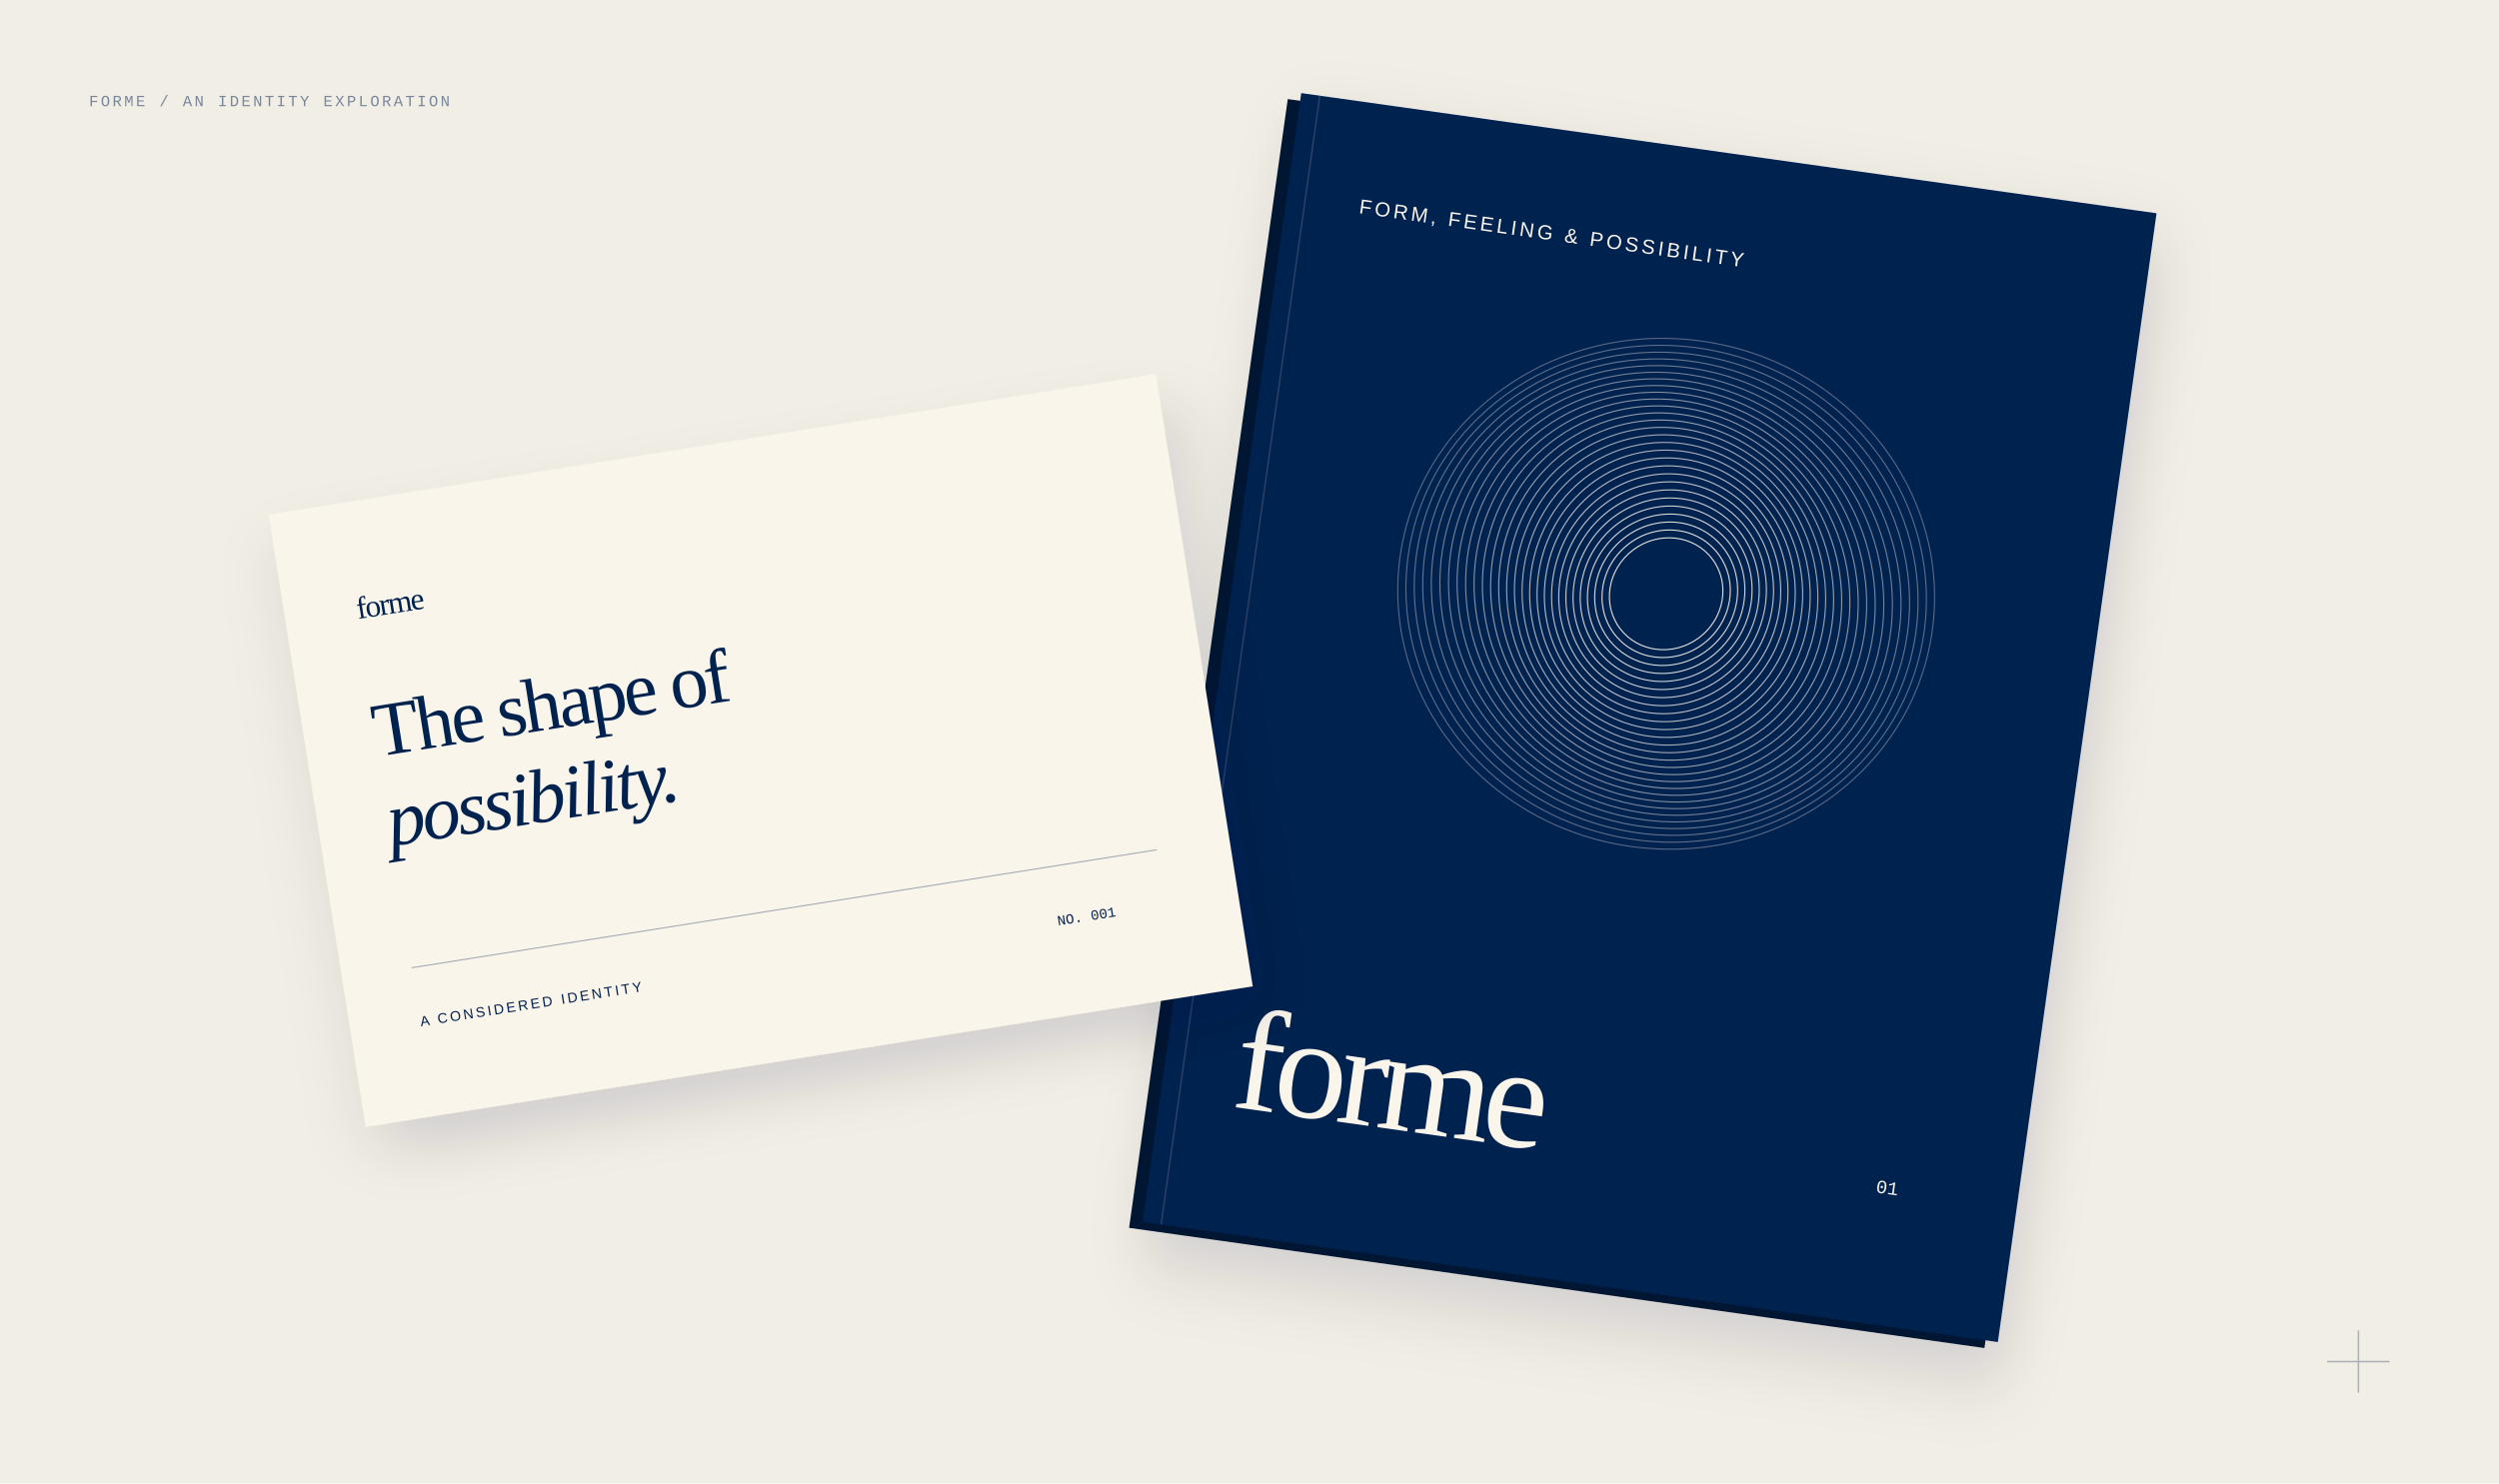
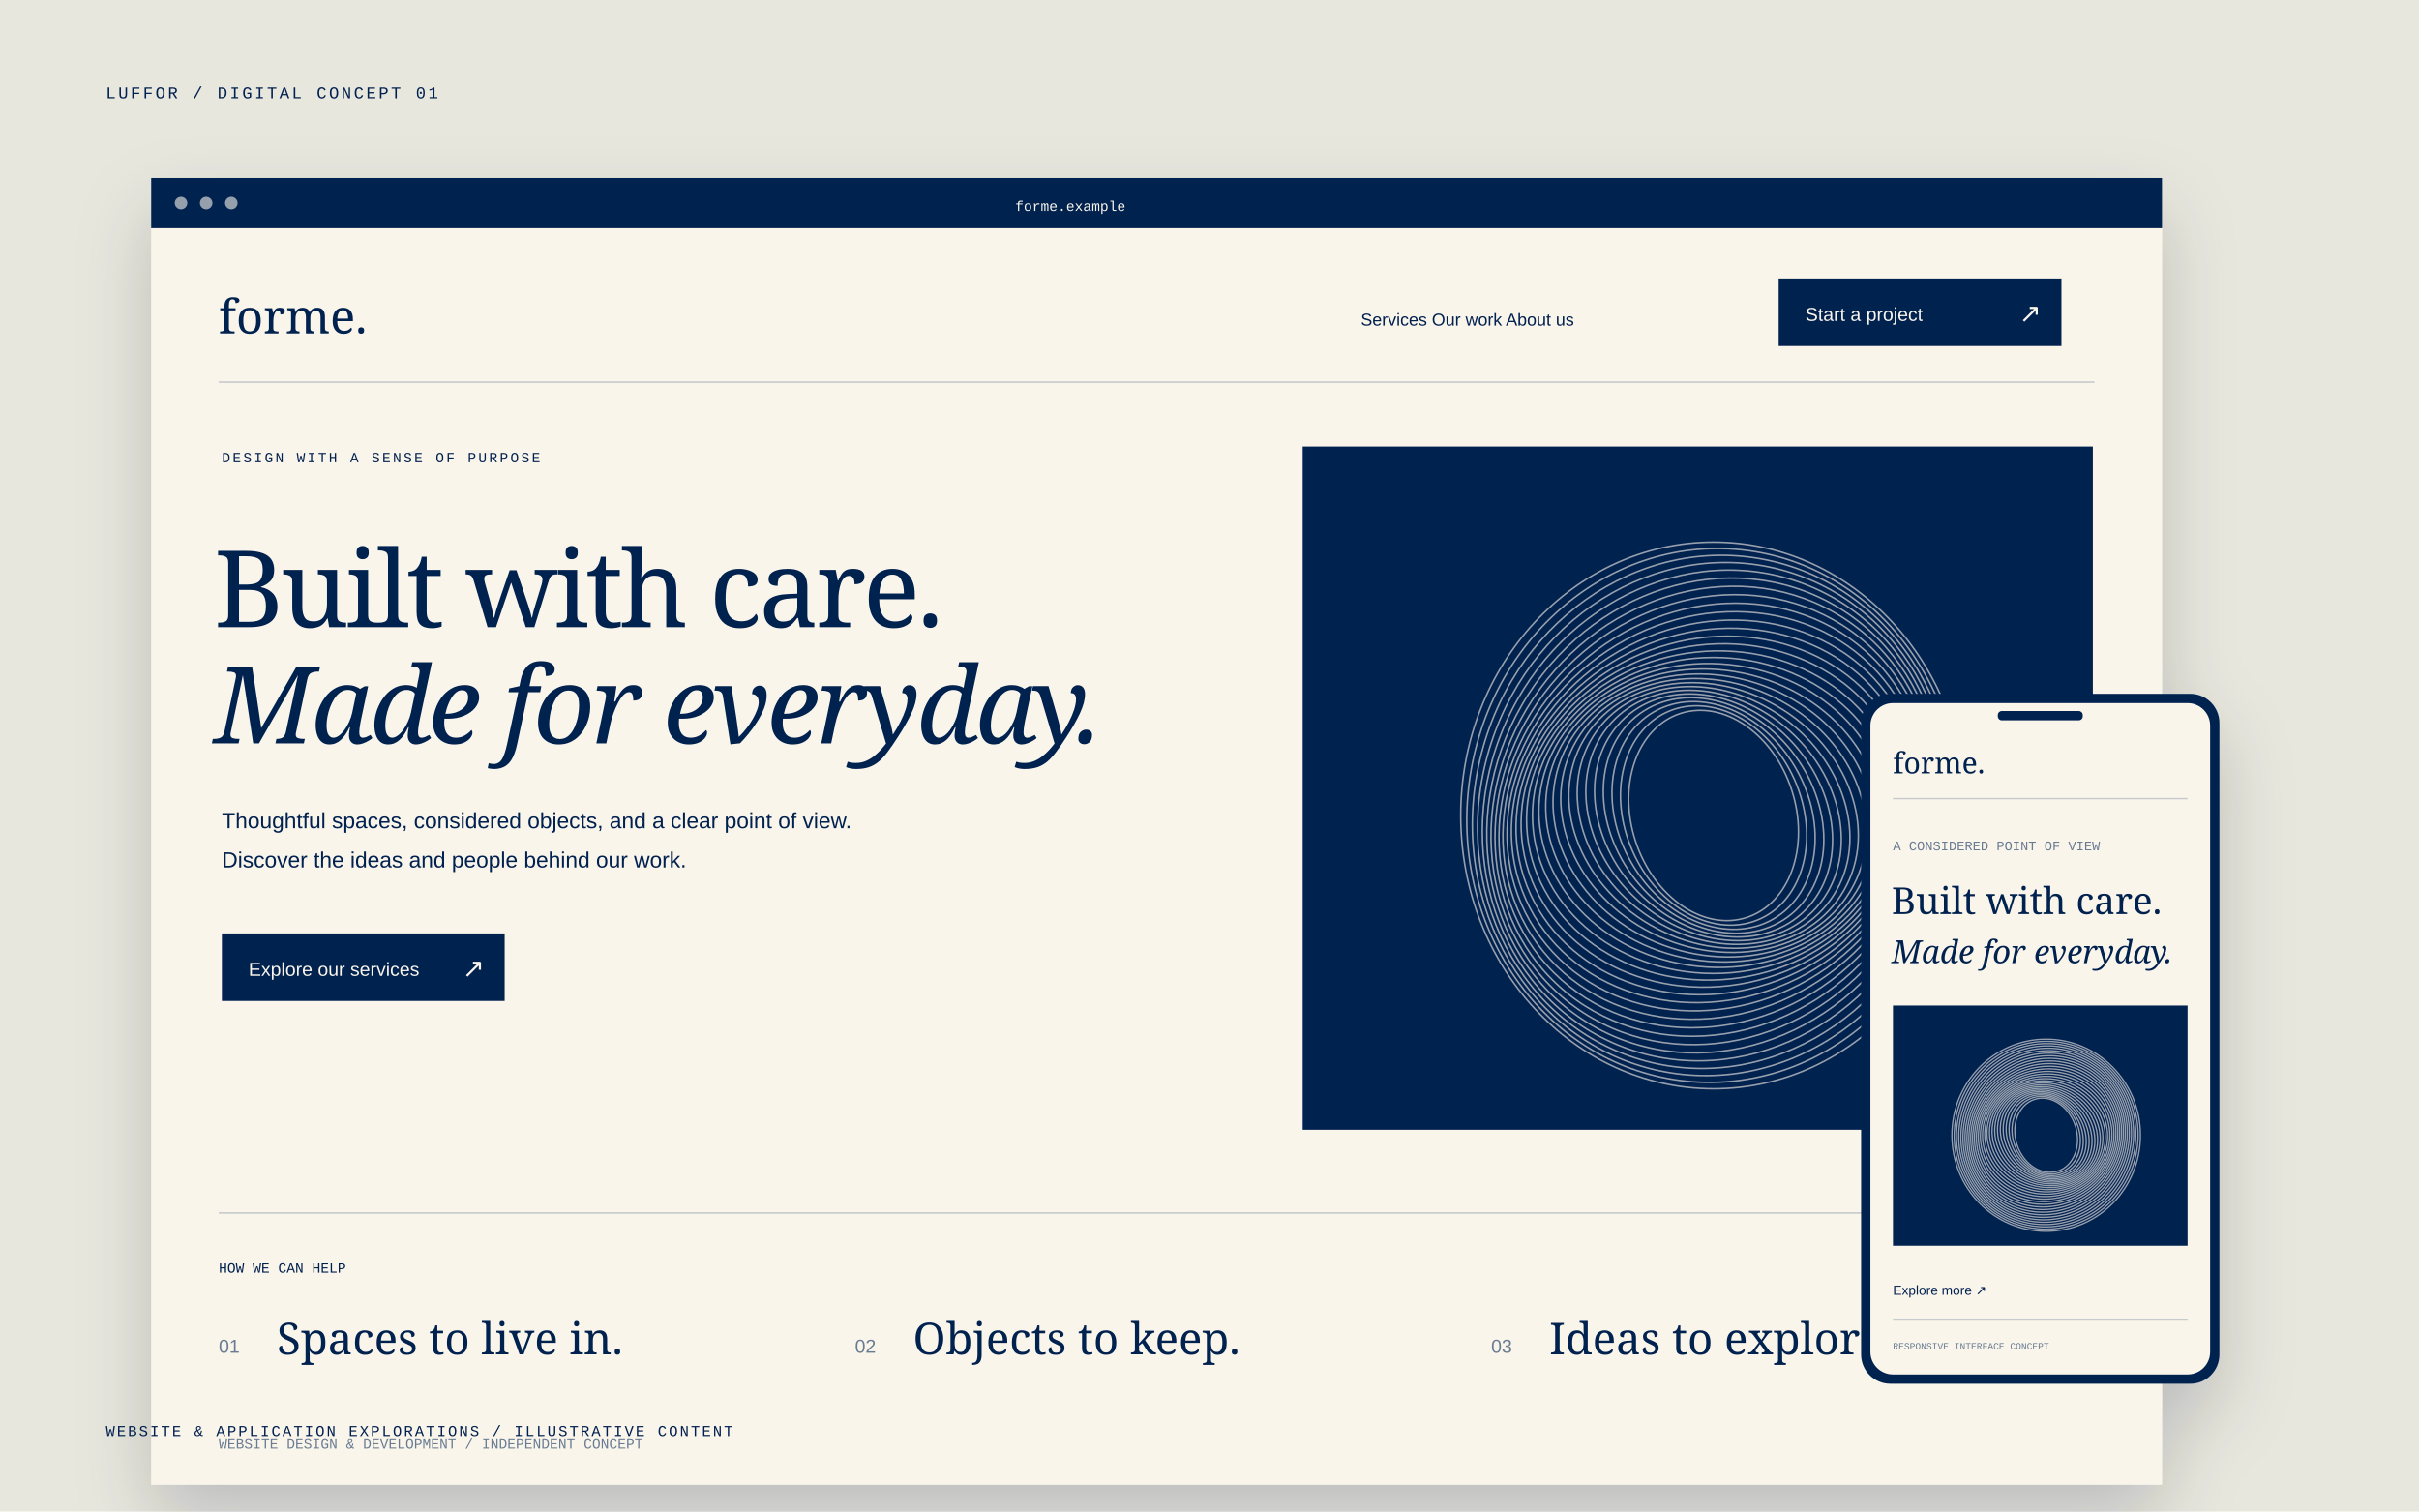
- <svg xmlns="http://www.w3.org/2000/svg" width="1600" height="950" viewBox="0 0 1600 950">
+ <svg xmlns="http://www.w3.org/2000/svg" width="1600" height="1000" viewBox="0 0 1600 1000">
  <defs>
-     <filter id="paper">
-       <feTurbulence type="fractalNoise" baseFrequency=".65" numOctaves="3" stitchTiles="stitch" />
-       <feColorMatrix type="saturate" values="0" />
-       <feComponentTransfer>
-         <feFuncA type="linear" slope=".035" />
-       </feComponentTransfer>
-       <feBlend in="SourceGraphic" mode="multiply" />
-     </filter>
-     <filter id="shadow" x="-40%" y="-40%" width="180%" height="180%">
-       <feDropShadow dx="8" dy="20" stdDeviation="20" flood-color="#011733" flood-opacity=".13" />
+     <filter id="shadow" x="-30%" y="-30%" width="160%" height="180%">
+       <feDropShadow dx="0" dy="22" stdDeviation="24" flood-color="#011733" flood-opacity=".18" />
    </filter>
  </defs>
-   <path fill="#f9f5eb" d="M0 0h1600v950H0z" />
-   <path fill="#02204f" opacity=".035" d="M0 0h1600v950H0z" />
-   <g filter="url(#shadow)" transform="rotate(8 1060 450)">
-     <rect x="773" y="100" width="553" height="730" fill="#011733" />
-     <rect x="781" y="95" width="553" height="730" fill="#02204f" />
-     <path d="M793 95v730" stroke="#f9f5eb" opacity=".15" />
-     <ellipse cx="1057" cy="380" rx="172" ry="163.4" transform="rotate(0 1057 380)" fill="none" stroke="#f9f5eb" stroke-width=".7" opacity="0.35" />
-     <ellipse cx="1057" cy="380" rx="167" ry="158.65" transform="rotate(5 1057 380)" fill="none" stroke="#f9f5eb" stroke-width=".7" opacity="0.371" />
-     <ellipse cx="1057" cy="380" rx="162" ry="153.9" transform="rotate(10 1057 380)" fill="none" stroke="#f9f5eb" stroke-width=".7" opacity="0.393" />
-     <ellipse cx="1057" cy="380" rx="157" ry="149.15" transform="rotate(15 1057 380)" fill="none" stroke="#f9f5eb" stroke-width=".7" opacity="0.414" />
-     <ellipse cx="1057" cy="380" rx="152" ry="144.4" transform="rotate(20 1057 380)" fill="none" stroke="#f9f5eb" stroke-width=".7" opacity="0.436" />
-     <ellipse cx="1057" cy="380" rx="147" ry="139.65" transform="rotate(25 1057 380)" fill="none" stroke="#f9f5eb" stroke-width=".7" opacity="0.457" />
-     <ellipse cx="1057" cy="380" rx="142" ry="134.9" transform="rotate(30 1057 380)" fill="none" stroke="#f9f5eb" stroke-width=".7" opacity="0.479" />
-     <ellipse cx="1057" cy="380" rx="137" ry="130.15" transform="rotate(35 1057 380)" fill="none" stroke="#f9f5eb" stroke-width=".7" opacity="0.5" />
-     <ellipse cx="1057" cy="380" rx="132" ry="125.4" transform="rotate(40 1057 380)" fill="none" stroke="#f9f5eb" stroke-width=".7" opacity="0.521" />
-     <ellipse cx="1057" cy="380" rx="127" ry="120.65" transform="rotate(45 1057 380)" fill="none" stroke="#f9f5eb" stroke-width=".7" opacity="0.543" />
-     <ellipse cx="1057" cy="380" rx="122" ry="115.9" transform="rotate(50 1057 380)" fill="none" stroke="#f9f5eb" stroke-width=".7" opacity="0.564" />
-     <ellipse cx="1057" cy="380" rx="117" ry="111.15" transform="rotate(55 1057 380)" fill="none" stroke="#f9f5eb" stroke-width=".7" opacity="0.586" />
-     <ellipse cx="1057" cy="380" rx="112" ry="106.4" transform="rotate(60 1057 380)" fill="none" stroke="#f9f5eb" stroke-width=".7" opacity="0.607" />
-     <ellipse cx="1057" cy="380" rx="107" ry="101.65" transform="rotate(65 1057 380)" fill="none" stroke="#f9f5eb" stroke-width=".7" opacity="0.629" />
-     <ellipse cx="1057" cy="380" rx="102" ry="96.9" transform="rotate(70 1057 380)" fill="none" stroke="#f9f5eb" stroke-width=".7" opacity="0.65" />
-     <ellipse cx="1057" cy="380" rx="97" ry="92.15" transform="rotate(75 1057 380)" fill="none" stroke="#f9f5eb" stroke-width=".7" opacity="0.671" />
-     <ellipse cx="1057" cy="380" rx="92" ry="87.4" transform="rotate(80 1057 380)" fill="none" stroke="#f9f5eb" stroke-width=".7" opacity="0.693" />
-     <ellipse cx="1057" cy="380" rx="87" ry="82.65" transform="rotate(85 1057 380)" fill="none" stroke="#f9f5eb" stroke-width=".7" opacity="0.714" />
-     <ellipse cx="1057" cy="380" rx="82" ry="77.9" transform="rotate(90 1057 380)" fill="none" stroke="#f9f5eb" stroke-width=".7" opacity="0.736" />
-     <ellipse cx="1057" cy="380" rx="77" ry="73.15" transform="rotate(95 1057 380)" fill="none" stroke="#f9f5eb" stroke-width=".7" opacity="0.757" />
-     <ellipse cx="1057" cy="380" rx="72" ry="68.4" transform="rotate(100 1057 380)" fill="none" stroke="#f9f5eb" stroke-width=".7" opacity="0.779" />
-     <ellipse cx="1057" cy="380" rx="67" ry="63.65" transform="rotate(105 1057 380)" fill="none" stroke="#f9f5eb" stroke-width=".7" opacity="0.8" />
-     <ellipse cx="1057" cy="380" rx="62" ry="58.9" transform="rotate(110 1057 380)" fill="none" stroke="#f9f5eb" stroke-width=".7" opacity="0.821" />
-     <ellipse cx="1057" cy="380" rx="57" ry="54.15" transform="rotate(115 1057 380)" fill="none" stroke="#f9f5eb" stroke-width=".7" opacity="0.843" />
-     <ellipse cx="1057" cy="380" rx="52" ry="49.4" transform="rotate(120 1057 380)" fill="none" stroke="#f9f5eb" stroke-width=".7" opacity="0.864" />
-     <ellipse cx="1057" cy="380" rx="47" ry="44.65" transform="rotate(125 1057 380)" fill="none" stroke="#f9f5eb" stroke-width=".7" opacity="0.886" />
-     <ellipse cx="1057" cy="380" rx="42" ry="39.9" transform="rotate(130 1057 380)" fill="none" stroke="#f9f5eb" stroke-width=".7" opacity="0.907" />
-     <ellipse cx="1057" cy="380" rx="37" ry="35.15" transform="rotate(135 1057 380)" fill="none" stroke="#f9f5eb" stroke-width=".7" opacity="0.929" />
-     <text x="828" y="166" font-size="13" font-family="Arial, Helvetica, sans-serif" fill="#f9f5eb" letter-spacing="2">FORM, FEELING &amp; POSSIBILITY</text>
-     <text x="826" y="744" font-size="93" fill="#f9f5eb" font-family="Georgia, Times New Roman, serif" letter-spacing="-5">forme</text>
-     <text x="1243" y="741" font-size="12" fill="#f9f5eb" font-family="Courier New, monospace">01</text>
+   <rect x="0" y="0" width="1600" height="1000" fill="#e7e7de" />
+   <text x="70" y="65" fill="#02204f" font-size="11" font-family="Courier New,monospace" letter-spacing="1.6">LUFFOR / DIGITAL CONCEPT 01</text>
+   <g filter="url(#shadow)">
+     <g transform="translate(100 151) scale(1.039062)">
+       <rect x="0" y="-32" width="1280" height="32" fill="#02204f" />
+       <g fill="#f9f5eb" opacity=".6">
+         <circle cx="19" cy="-16" r="4" />
+         <circle cx="35" cy="-16" r="4" />
+         <circle cx="51" cy="-16" r="4" />
+       </g>
+       <text x="550" y="-11" fill="#f9f5eb" font-size="9" font-family="Courier New,monospace">forme.example</text>
+       <rect x="0" y="0" width="1280" height="800" fill="#f9f5eb" />
+       <text x="43" y="67" fill="#02204f" font-size="30" font-family="Georgia,serif">forme.</text>
+       <text x="770" y="62" fill="#02204f" font-size="11" font-family="Arial,sans-serif">Services       Our work       About us</text>
+       <rect x="1036" y="32" width="180" height="43" fill="#02204f" />
+       <text x="1053" y="59" fill="#f9f5eb" font-size="12" font-family="Arial,sans-serif">Start a project</text>
+       <text x="1189" y="60" fill="#f9f5eb" font-size="17" font-family="Arial,sans-serif">↗</text>
+       <path d="M43 98h1194" stroke="#02204f" opacity="0.2" />
+       <g>
+         <text x="45" y="149" fill="#02204f" font-size="9" font-family="Courier New,monospace" letter-spacing="1.4">DESIGN WITH A SENSE OF PURPOSE</text>
+         <text x="40" y="254" fill="#02204f" font-size="68" font-family="Georgia,serif" letter-spacing="-2">Built with care.</text>
+         <text x="40" y="328" fill="#02204f" font-size="68" font-family="Georgia,serif" font-style="italic" letter-spacing="-2">Made for everyday.</text>
+         <text x="45" y="382" fill="#02204f" font-size="14" font-family="Arial,sans-serif">Thoughtful spaces, considered objects, and a clear point of view.</text>
+         <text x="45" y="407" fill="#02204f" font-size="14" font-family="Arial,sans-serif">Discover the ideas and people behind our work.</text>
+         <rect x="45" y="449" width="180" height="43" fill="#02204f" />
+         <text x="62" y="476" fill="#f9f5eb" font-size="12" font-family="Arial,sans-serif">Explore our services</text>
+         <text x="198" y="477" fill="#f9f5eb" font-size="17" font-family="Arial,sans-serif">↗</text>
+         <g>
+           <defs>
+             <clipPath id="fig-733-139-0">
+               <rect x="733" y="139" width="503" height="435" fill="#f9f5eb" />
+             </clipPath>
+           </defs>
+           <g clip-path="url(#fig-733-139-0)">
+             <rect x="733" y="139" width="503" height="435" fill="#02204f" />
+             <ellipse cx="994.56" cy="373.9" rx="160.96" ry="174" transform="rotate(0 994.56 373.9)" fill="none" stroke="#f9f5eb" stroke-width="1" opacity=".6" />
+             <ellipse cx="994.56" cy="373.9" rx="156.936" ry="170.085" transform="rotate(6 994.56 373.9)" fill="none" stroke="#f9f5eb" stroke-width="1" opacity=".6" />
+             <ellipse cx="994.56" cy="373.9" rx="152.912" ry="166.17" transform="rotate(12 994.56 373.9)" fill="none" stroke="#f9f5eb" stroke-width="1" opacity=".6" />
+             <ellipse cx="994.56" cy="373.9" rx="148.888" ry="162.255" transform="rotate(18 994.56 373.9)" fill="none" stroke="#f9f5eb" stroke-width="1" opacity=".6" />
+             <ellipse cx="994.56" cy="373.9" rx="144.864" ry="158.34" transform="rotate(24 994.56 373.9)" fill="none" stroke="#f9f5eb" stroke-width="1" opacity=".6" />
+             <ellipse cx="994.56" cy="373.9" rx="140.84" ry="154.425" transform="rotate(30 994.56 373.9)" fill="none" stroke="#f9f5eb" stroke-width="1" opacity=".6" />
+             <ellipse cx="994.56" cy="373.9" rx="136.816" ry="150.51" transform="rotate(36 994.56 373.9)" fill="none" stroke="#f9f5eb" stroke-width="1" opacity=".6" />
+             <ellipse cx="994.56" cy="373.9" rx="132.792" ry="146.595" transform="rotate(42 994.56 373.9)" fill="none" stroke="#f9f5eb" stroke-width="1" opacity=".6" />
+             <ellipse cx="994.56" cy="373.9" rx="128.768" ry="142.68" transform="rotate(48 994.56 373.9)" fill="none" stroke="#f9f5eb" stroke-width="1" opacity=".6" />
+             <ellipse cx="994.56" cy="373.9" rx="124.744" ry="138.765" transform="rotate(54 994.56 373.9)" fill="none" stroke="#f9f5eb" stroke-width="1" opacity=".6" />
+             <ellipse cx="994.56" cy="373.9" rx="120.72" ry="134.85" transform="rotate(60 994.56 373.9)" fill="none" stroke="#f9f5eb" stroke-width="1" opacity=".6" />
+             <ellipse cx="994.56" cy="373.9" rx="116.696" ry="130.935" transform="rotate(66 994.56 373.9)" fill="none" stroke="#f9f5eb" stroke-width="1" opacity=".6" />
+             <ellipse cx="994.56" cy="373.9" rx="112.672" ry="127.02" transform="rotate(72 994.56 373.9)" fill="none" stroke="#f9f5eb" stroke-width="1" opacity=".6" />
+             <ellipse cx="994.56" cy="373.9" rx="108.648" ry="123.105" transform="rotate(78 994.56 373.9)" fill="none" stroke="#f9f5eb" stroke-width="1" opacity=".6" />
+             <ellipse cx="994.56" cy="373.9" rx="104.624" ry="119.19" transform="rotate(84 994.56 373.9)" fill="none" stroke="#f9f5eb" stroke-width="1" opacity=".6" />
+             <ellipse cx="994.56" cy="373.9" rx="100.6" ry="115.275" transform="rotate(90 994.56 373.9)" fill="none" stroke="#f9f5eb" stroke-width="1" opacity=".6" />
+             <ellipse cx="994.56" cy="373.9" rx="96.576" ry="111.36" transform="rotate(96 994.56 373.9)" fill="none" stroke="#f9f5eb" stroke-width="1" opacity=".6" />
+             <ellipse cx="994.56" cy="373.9" rx="92.552" ry="107.445" transform="rotate(102 994.56 373.9)" fill="none" stroke="#f9f5eb" stroke-width="1" opacity=".6" />
+             <ellipse cx="994.56" cy="373.9" rx="88.528" ry="103.53" transform="rotate(108 994.56 373.9)" fill="none" stroke="#f9f5eb" stroke-width="1" opacity=".6" />
+             <ellipse cx="994.56" cy="373.9" rx="84.504" ry="99.615" transform="rotate(114 994.56 373.9)" fill="none" stroke="#f9f5eb" stroke-width="1" opacity=".6" />
+             <ellipse cx="994.56" cy="373.9" rx="80.48" ry="95.7" transform="rotate(120 994.56 373.9)" fill="none" stroke="#f9f5eb" stroke-width="1" opacity=".6" />
+             <ellipse cx="994.56" cy="373.9" rx="76.456" ry="91.785" transform="rotate(126 994.56 373.9)" fill="none" stroke="#f9f5eb" stroke-width="1" opacity=".6" />
+             <ellipse cx="994.56" cy="373.9" rx="72.432" ry="87.87" transform="rotate(132 994.56 373.9)" fill="none" stroke="#f9f5eb" stroke-width="1" opacity=".6" />
+             <ellipse cx="994.56" cy="373.9" rx="68.408" ry="83.955" transform="rotate(138 994.56 373.9)" fill="none" stroke="#f9f5eb" stroke-width="1" opacity=".6" />
+             <ellipse cx="994.56" cy="373.9" rx="64.384" ry="80.04" transform="rotate(144 994.56 373.9)" fill="none" stroke="#f9f5eb" stroke-width="1" opacity=".6" />
+             <ellipse cx="994.56" cy="373.9" rx="60.36" ry="76.125" transform="rotate(150 994.56 373.9)" fill="none" stroke="#f9f5eb" stroke-width="1" opacity=".6" />
+             <ellipse cx="994.56" cy="373.9" rx="56.336" ry="72.21" transform="rotate(156 994.56 373.9)" fill="none" stroke="#f9f5eb" stroke-width="1" opacity=".6" />
+             <ellipse cx="994.56" cy="373.9" rx="52.312" ry="68.295" transform="rotate(162 994.56 373.9)" fill="none" stroke="#f9f5eb" stroke-width="1" opacity=".6" />
+           </g>
+         </g>
+         <path d="M43 627h1194" stroke="#02204f" opacity="0.2" />
+         <text x="43" y="665" fill="#02204f" font-size="9" font-family="Courier New,monospace">HOW WE CAN HELP</text>
+         <text x="43" y="716" fill="#697b92" font-size="12" font-family="Arial,sans-serif">01</text>
+         <text x="80" y="717" fill="#02204f" font-size="28" font-family="Georgia,serif">Spaces to live in.</text>
+         <text x="448" y="716" fill="#697b92" font-size="12" font-family="Arial,sans-serif">02</text>
+         <text x="485" y="717" fill="#02204f" font-size="28" font-family="Georgia,serif">Objects to keep.</text>
+         <text x="853" y="716" fill="#697b92" font-size="12" font-family="Arial,sans-serif">03</text>
+         <text x="890" y="717" fill="#02204f" font-size="28" font-family="Georgia,serif">Ideas to explore.</text>
+         <text x="43" y="777" fill="#697b92" font-size="9" font-family="Courier New,monospace">WEBSITE DESIGN &amp; DEVELOPMENT / INDEPENDENT CONCEPT</text>
+       </g>
+     </g>
+     <g transform="translate(1231 459) scale(0.8777778)">
+       <rect x="0" y="0" width="270" height="520" fill="#02204f" rx="22" />
+       <rect x="7" y="7" width="256" height="506" fill="#f9f5eb" rx="17" />
+       <rect x="103" y="13" width="64" height="7" fill="#02204f" rx="3" />
+       <text x="24" y="60" fill="#02204f" font-size="22" font-family="Georgia,serif">forme.</text>
+       <path d="M24 79h222" stroke="#02204f" opacity="0.2" />
+       <text x="24" y="118" fill="#697b92" font-size="10" font-family="Courier New,monospace">A CONSIDERED POINT OF VIEW</text>
+       <text x="23" y="166" fill="#02204f" font-size="28" font-family="Georgia,serif">Built with care.</text>
+       <text x="23" y="203" fill="#02204f" font-size="24" font-family="Georgia,serif" font-style="italic">Made for everyday.</text>
+       <g>
+         <defs>
+           <clipPath id="fig-24-235-0">
+             <rect x="24" y="235" width="222" height="181" fill="#f9f5eb" />
+           </clipPath>
+         </defs>
+         <g clip-path="url(#fig-24-235-0)">
+           <rect x="24" y="235" width="222" height="181" fill="#02204f" />
+           <ellipse cx="139.44" cy="332.74" rx="71.04" ry="72.4" transform="rotate(0 139.44 332.74)" fill="none" stroke="#f9f5eb" stroke-width="1" opacity=".6" />
+           <ellipse cx="139.44" cy="332.74" rx="69.264" ry="70.771" transform="rotate(6 139.44 332.74)" fill="none" stroke="#f9f5eb" stroke-width="1" opacity=".6" />
+           <ellipse cx="139.44" cy="332.74" rx="67.488" ry="69.142" transform="rotate(12 139.44 332.74)" fill="none" stroke="#f9f5eb" stroke-width="1" opacity=".6" />
+           <ellipse cx="139.44" cy="332.74" rx="65.712" ry="67.513" transform="rotate(18 139.44 332.74)" fill="none" stroke="#f9f5eb" stroke-width="1" opacity=".6" />
+           <ellipse cx="139.44" cy="332.74" rx="63.936" ry="65.884" transform="rotate(24 139.44 332.74)" fill="none" stroke="#f9f5eb" stroke-width="1" opacity=".6" />
+           <ellipse cx="139.44" cy="332.74" rx="62.16" ry="64.255" transform="rotate(30 139.44 332.74)" fill="none" stroke="#f9f5eb" stroke-width="1" opacity=".6" />
+           <ellipse cx="139.44" cy="332.74" rx="60.384" ry="62.626" transform="rotate(36 139.44 332.74)" fill="none" stroke="#f9f5eb" stroke-width="1" opacity=".6" />
+           <ellipse cx="139.44" cy="332.74" rx="58.608" ry="60.997" transform="rotate(42 139.44 332.74)" fill="none" stroke="#f9f5eb" stroke-width="1" opacity=".6" />
+           <ellipse cx="139.44" cy="332.74" rx="56.832" ry="59.368" transform="rotate(48 139.44 332.74)" fill="none" stroke="#f9f5eb" stroke-width="1" opacity=".6" />
+           <ellipse cx="139.44" cy="332.74" rx="55.056" ry="57.739" transform="rotate(54 139.44 332.74)" fill="none" stroke="#f9f5eb" stroke-width="1" opacity=".6" />
+           <ellipse cx="139.44" cy="332.74" rx="53.28" ry="56.11" transform="rotate(60 139.44 332.74)" fill="none" stroke="#f9f5eb" stroke-width="1" opacity=".6" />
+           <ellipse cx="139.44" cy="332.74" rx="51.504" ry="54.481" transform="rotate(66 139.44 332.74)" fill="none" stroke="#f9f5eb" stroke-width="1" opacity=".6" />
+           <ellipse cx="139.44" cy="332.74" rx="49.728" ry="52.852" transform="rotate(72 139.44 332.74)" fill="none" stroke="#f9f5eb" stroke-width="1" opacity=".6" />
+           <ellipse cx="139.44" cy="332.74" rx="47.952" ry="51.223" transform="rotate(78 139.44 332.74)" fill="none" stroke="#f9f5eb" stroke-width="1" opacity=".6" />
+           <ellipse cx="139.44" cy="332.74" rx="46.176" ry="49.594" transform="rotate(84 139.44 332.74)" fill="none" stroke="#f9f5eb" stroke-width="1" opacity=".6" />
+           <ellipse cx="139.44" cy="332.74" rx="44.4" ry="47.965" transform="rotate(90 139.44 332.74)" fill="none" stroke="#f9f5eb" stroke-width="1" opacity=".6" />
+           <ellipse cx="139.44" cy="332.74" rx="42.624" ry="46.336" transform="rotate(96 139.44 332.74)" fill="none" stroke="#f9f5eb" stroke-width="1" opacity=".6" />
+           <ellipse cx="139.44" cy="332.74" rx="40.848" ry="44.707" transform="rotate(102 139.44 332.74)" fill="none" stroke="#f9f5eb" stroke-width="1" opacity=".6" />
+           <ellipse cx="139.44" cy="332.74" rx="39.072" ry="43.078" transform="rotate(108 139.44 332.74)" fill="none" stroke="#f9f5eb" stroke-width="1" opacity=".6" />
+           <ellipse cx="139.44" cy="332.74" rx="37.296" ry="41.449" transform="rotate(114 139.44 332.74)" fill="none" stroke="#f9f5eb" stroke-width="1" opacity=".6" />
+           <ellipse cx="139.44" cy="332.74" rx="35.52" ry="39.82" transform="rotate(120 139.44 332.74)" fill="none" stroke="#f9f5eb" stroke-width="1" opacity=".6" />
+           <ellipse cx="139.44" cy="332.74" rx="33.744" ry="38.191" transform="rotate(126 139.44 332.74)" fill="none" stroke="#f9f5eb" stroke-width="1" opacity=".6" />
+           <ellipse cx="139.44" cy="332.74" rx="31.968" ry="36.562" transform="rotate(132 139.44 332.74)" fill="none" stroke="#f9f5eb" stroke-width="1" opacity=".6" />
+           <ellipse cx="139.44" cy="332.74" rx="30.192" ry="34.933" transform="rotate(138 139.44 332.74)" fill="none" stroke="#f9f5eb" stroke-width="1" opacity=".6" />
+           <ellipse cx="139.44" cy="332.74" rx="28.416" ry="33.304" transform="rotate(144 139.44 332.74)" fill="none" stroke="#f9f5eb" stroke-width="1" opacity=".6" />
+           <ellipse cx="139.44" cy="332.74" rx="26.64" ry="31.675" transform="rotate(150 139.44 332.74)" fill="none" stroke="#f9f5eb" stroke-width="1" opacity=".6" />
+           <ellipse cx="139.44" cy="332.74" rx="24.864" ry="30.046" transform="rotate(156 139.44 332.74)" fill="none" stroke="#f9f5eb" stroke-width="1" opacity=".6" />
+           <ellipse cx="139.44" cy="332.74" rx="23.088" ry="28.417" transform="rotate(162 139.44 332.74)" fill="none" stroke="#f9f5eb" stroke-width="1" opacity=".6" />
+         </g>
+       </g>
+       <text x="24" y="453" fill="#02204f" font-size="10" font-family="Arial,sans-serif">Explore more  ↗</text>
+       <path d="M24 472h222" stroke="#02204f" opacity="0.2" />
+       <text x="24" y="494" fill="#697b92" font-size="7" font-family="Courier New,monospace">RESPONSIVE INTERFACE CONCEPT</text>
+     </g>
  </g>
-   <g filter="url(#shadow)" transform="rotate(-9 510 520)">
-     <rect x="206" y="279" width="575" height="397" fill="#f9f5eb" />
-     <text x="252" y="354" font-size="20" fill="#02204f" font-family="Georgia, Times New Roman, serif" letter-spacing="-1">forme</text>
-     <text x="250" y="443" font-size="49" fill="#02204f" font-family="Georgia, Times New Roman, serif" letter-spacing="-2">The shape of</text>
-     <text x="250" y="501" font-size="49" fill="#02204f" font-family="Georgia, Times New Roman, serif" font-style="italic" letter-spacing="-2">possibility.</text>
-     <path d="M251 580h483" stroke="#02204f" stroke-width=".7" opacity=".35" />
-     <text x="251" y="618" font-size="9" fill="#02204f" font-family="Arial, Helvetica, sans-serif" letter-spacing="1.6">A CONSIDERED IDENTITY</text>
-     <text x="664" y="618" font-size="9" fill="#02204f" font-family="Courier New, monospace">NO. 001</text>
-   </g>
-   <text x="57" y="68" font-size="10" fill="#02204f" font-family="Courier New, monospace" letter-spacing="1.5" opacity=".5">FORME / AN IDENTITY EXPLORATION</text>
-   <path d="M1510 852v40m-20-20h40" stroke="#02204f" opacity=".3" />
+   <text x="70" y="950" fill="#02204f" font-size="10" font-family="Courier New,monospace" letter-spacing="1.3">WEBSITE &amp; APPLICATION EXPLORATIONS / ILLUSTRATIVE CONTENT</text>
</svg>
